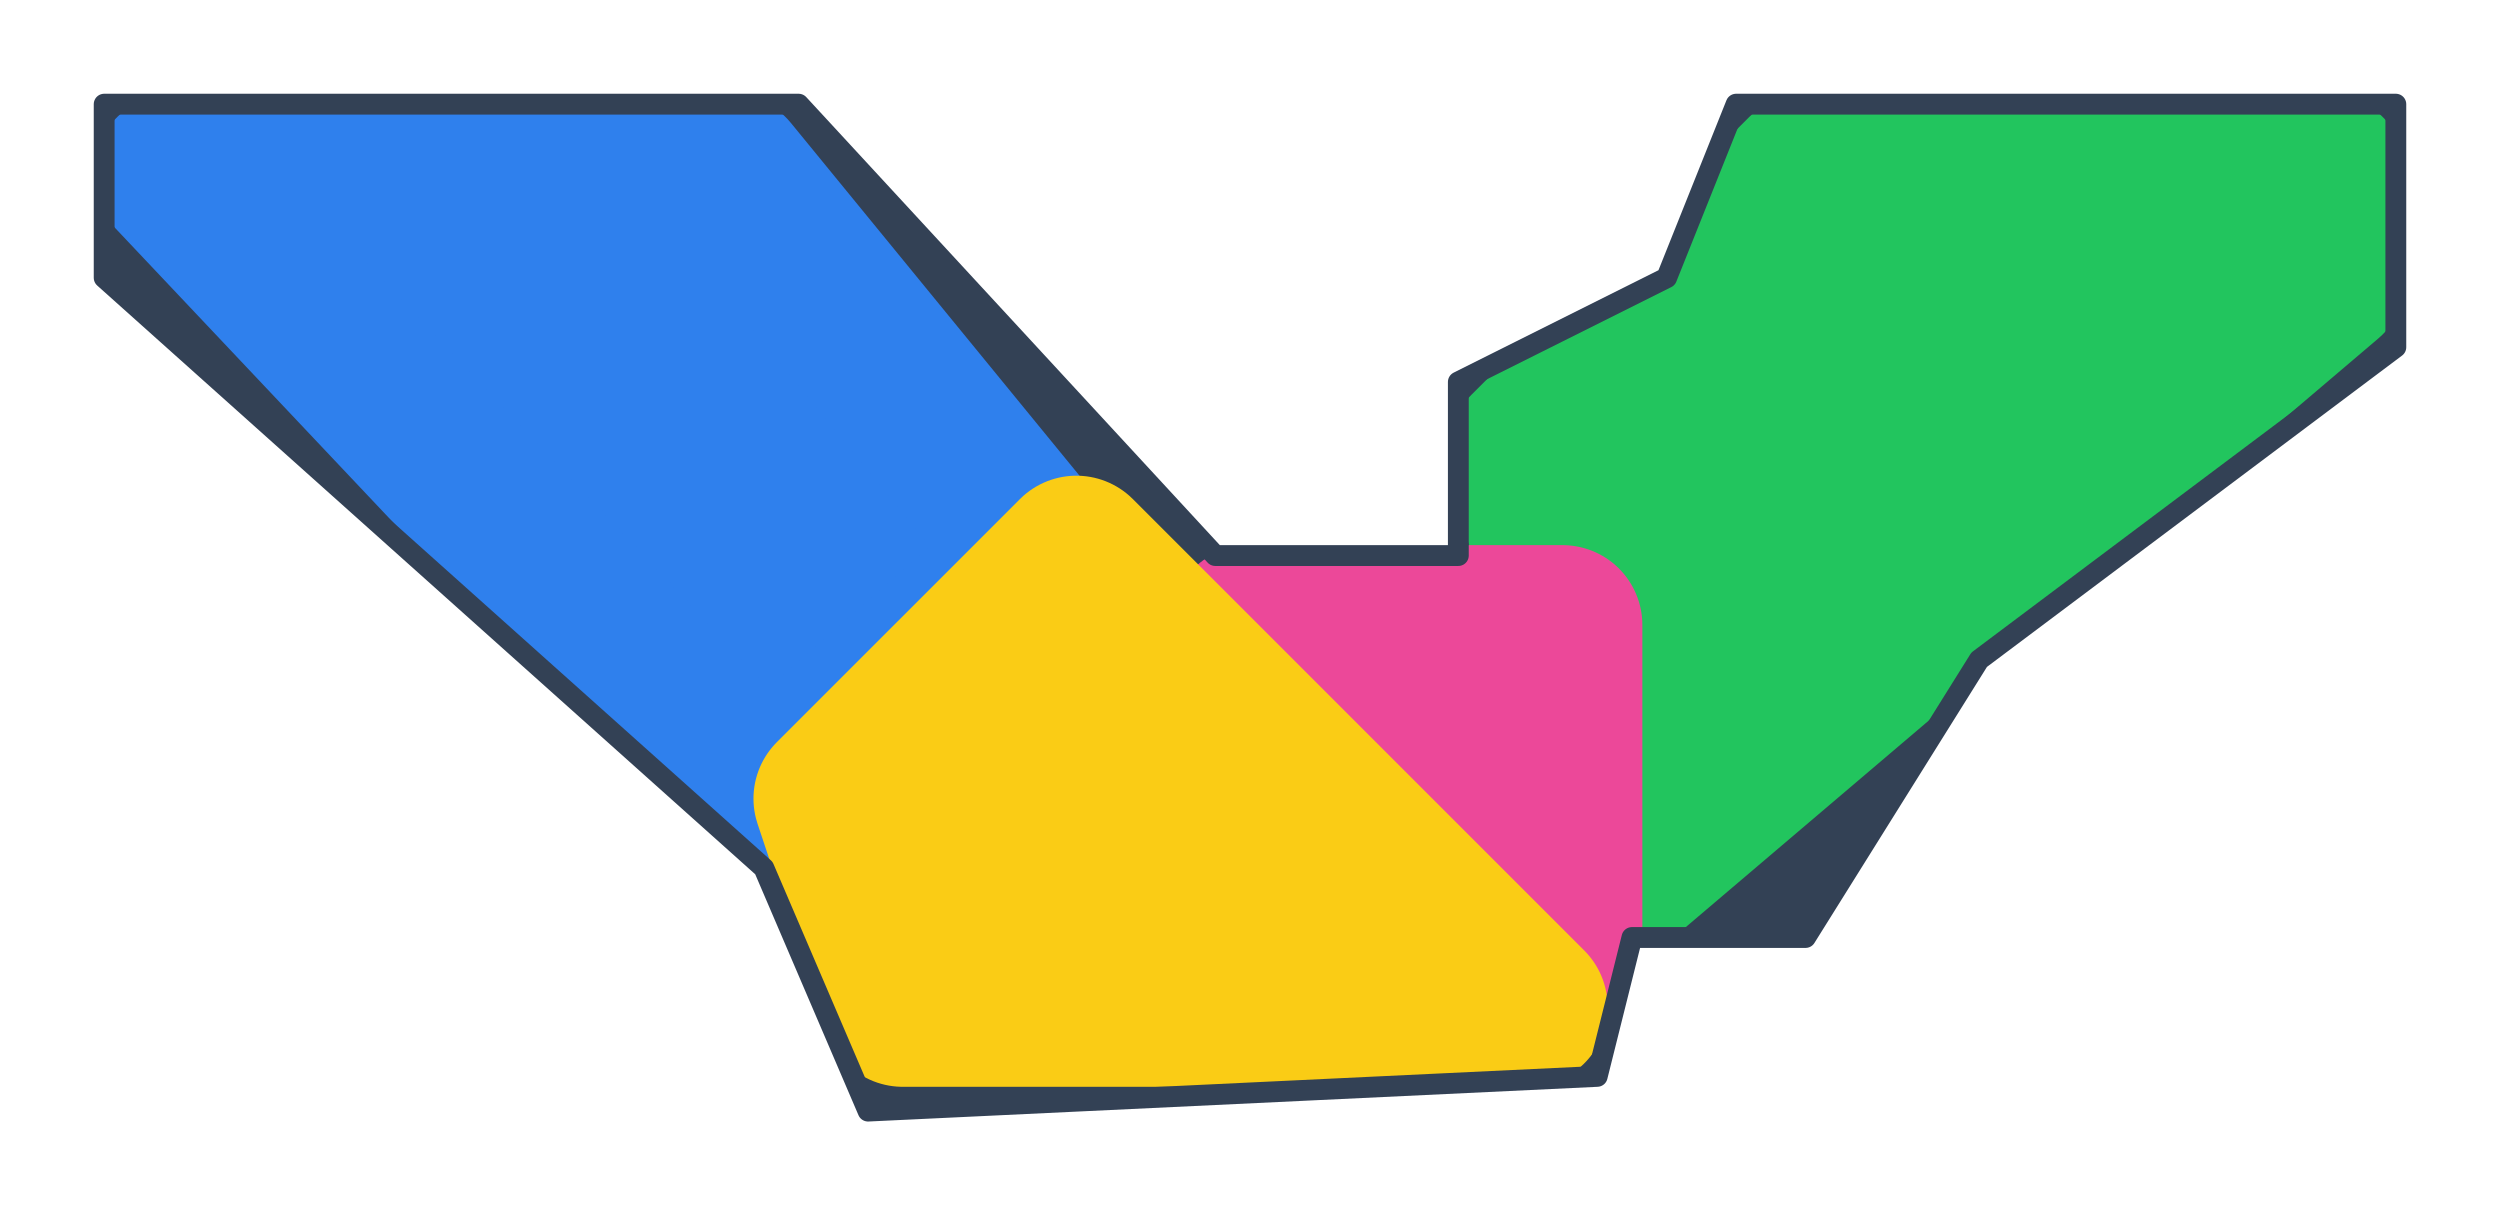
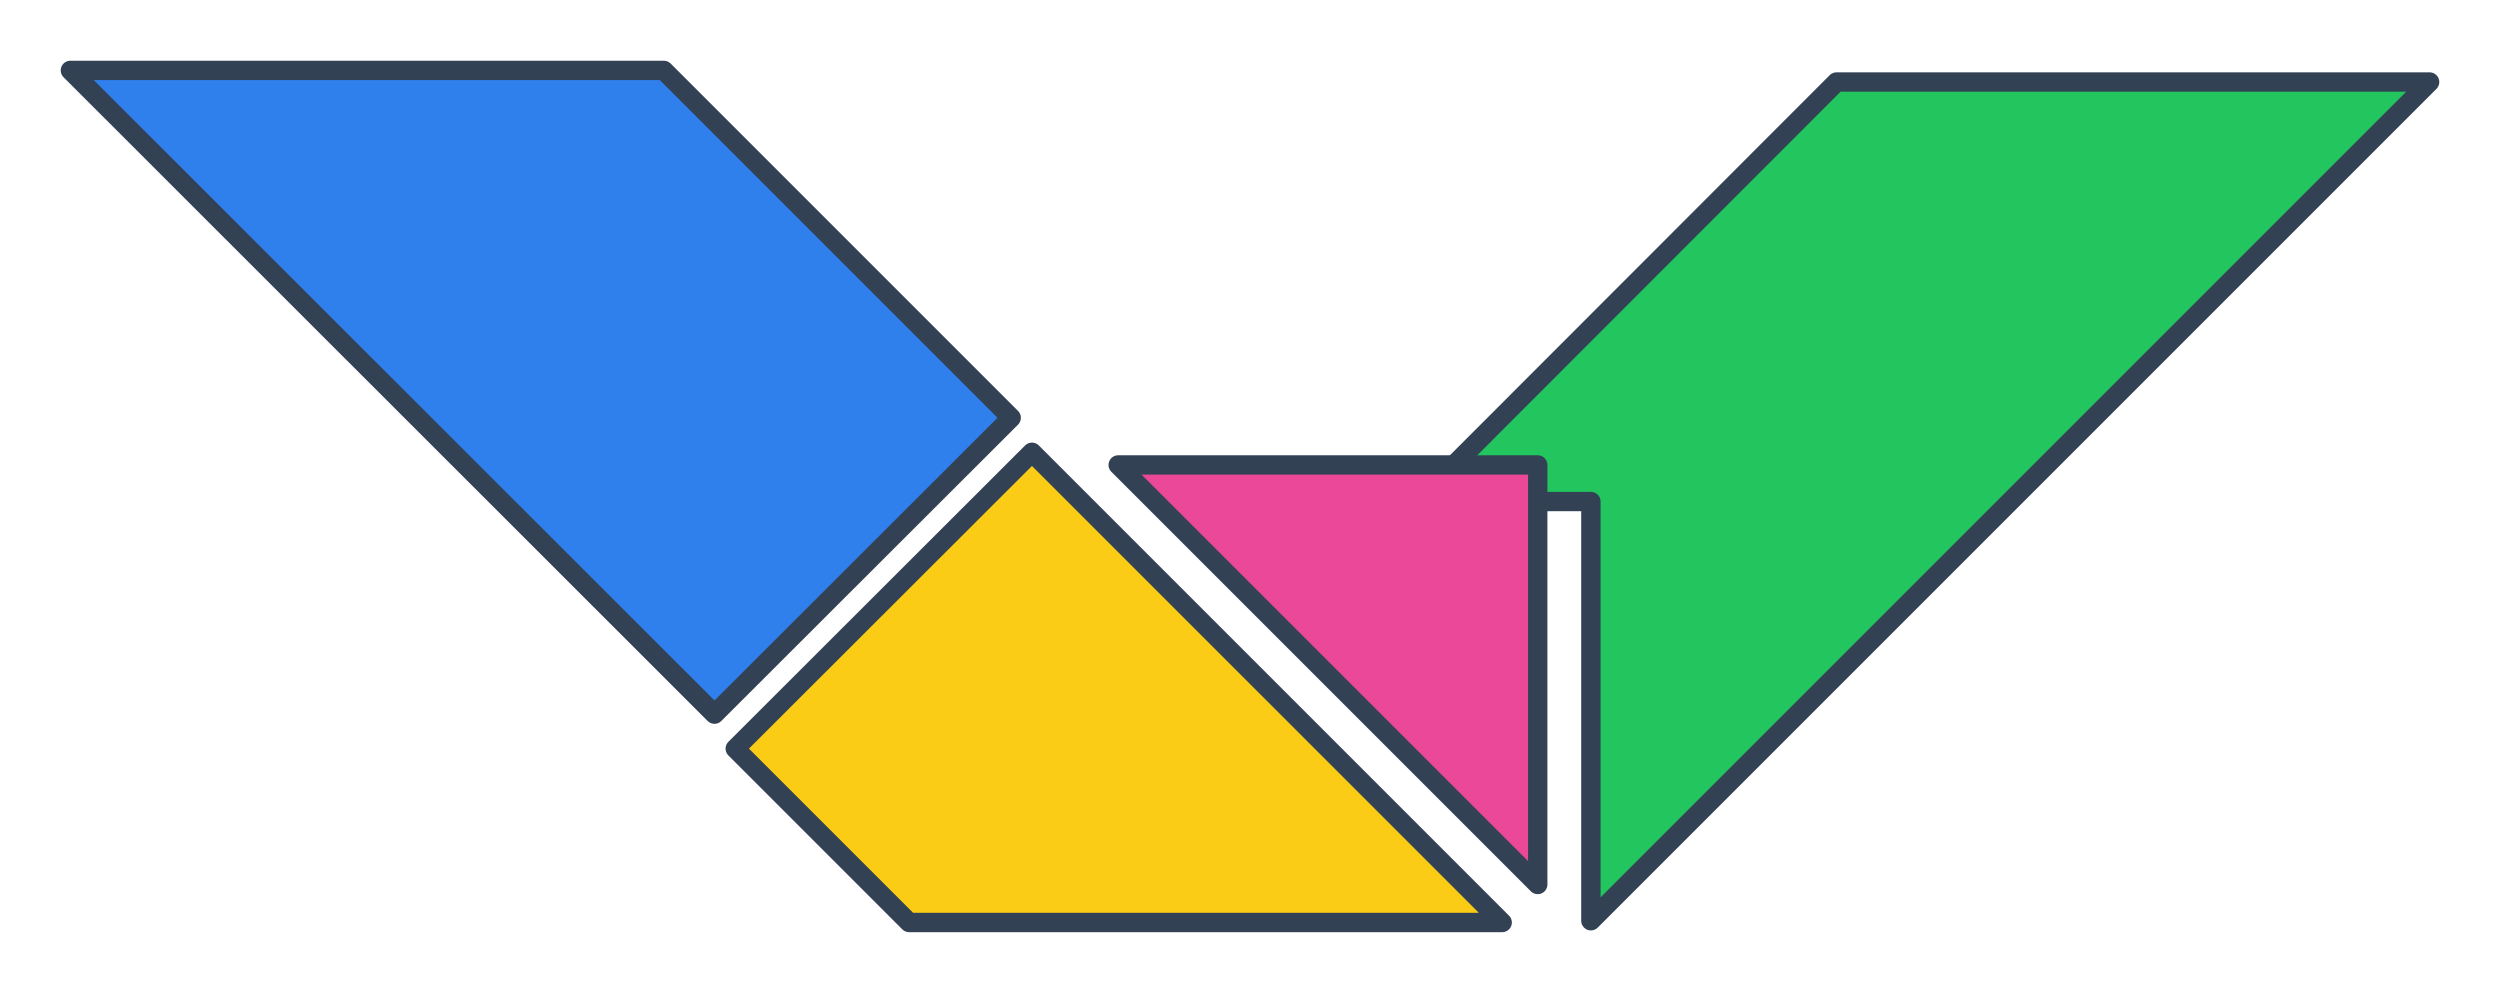
- <svg xmlns="http://www.w3.org/2000/svg" viewBox="-1 37 72 35" preserveAspectRatio="xMidYMid meet">
-   <defs>
-     <polygon id="solution-silhouette" points="2,40 22,40 34,53 41,53 41,48 47,45 49,40 68,40 68,47 56,56 51,64 46,64 45,68 24,69 21,62 2,45" />
-     <clipPath id="solution-clip">
-       <use href="#solution-silhouette" />
-     </clipPath>
-   </defs>
-   <use href="#solution-silhouette" fill="#334155" />
-   <g clip-path="url(#solution-clip)">
-     <polygon points="4,42 20,42 29,53 21,60" fill="#2f80ed" stroke="#2f80ed" stroke-width="4.6" stroke-linejoin="round" />
-     <polygon points="51,42 66,42 66,45 46,62 43,50" fill="#22c55e" stroke="#22c55e" stroke-width="4.6" stroke-linejoin="round" />
-     <polygon points="35,55 44,55 44,64" fill="#ec4899" stroke="#ec4899" stroke-width="4.6" stroke-linejoin="round" />
-     <polygon points="30,53 43,66 25,66 23,60" fill="#facc15" stroke="#facc15" stroke-width="4.6" stroke-linejoin="round" />
+ <svg xmlns="http://www.w3.org/2000/svg" viewBox="0.62 39.48 71.03 28.21" preserveAspectRatio="xMidYMid meet">
+   <g stroke="#334155" stroke-width="0.55" stroke-linejoin="round">
+     <polygon data-piece="blue" points="2.62,41.48 19.48,41.48 29.35,51.35 20.92,59.77" fill="#2f80ed" />
+     <polygon data-piece="green" points="69.65,41.81 52.8,41.81 40.89,53.73 45.82,53.73 45.82,65.64" fill="#22c55e" />
+     <polygon data-piece="red" points="44.31,64.61 32.39,52.69 44.31,52.69" fill="#ec4899" />
+     <polygon data-piece="yellow" points="43.3,65.69 29.94,52.33 21.51,60.75 26.45,65.69" fill="#facc15" />
  </g>
-   <use href="#solution-silhouette" fill="none" stroke="#334155" stroke-width="0.6" stroke-linejoin="round" />
</svg>
